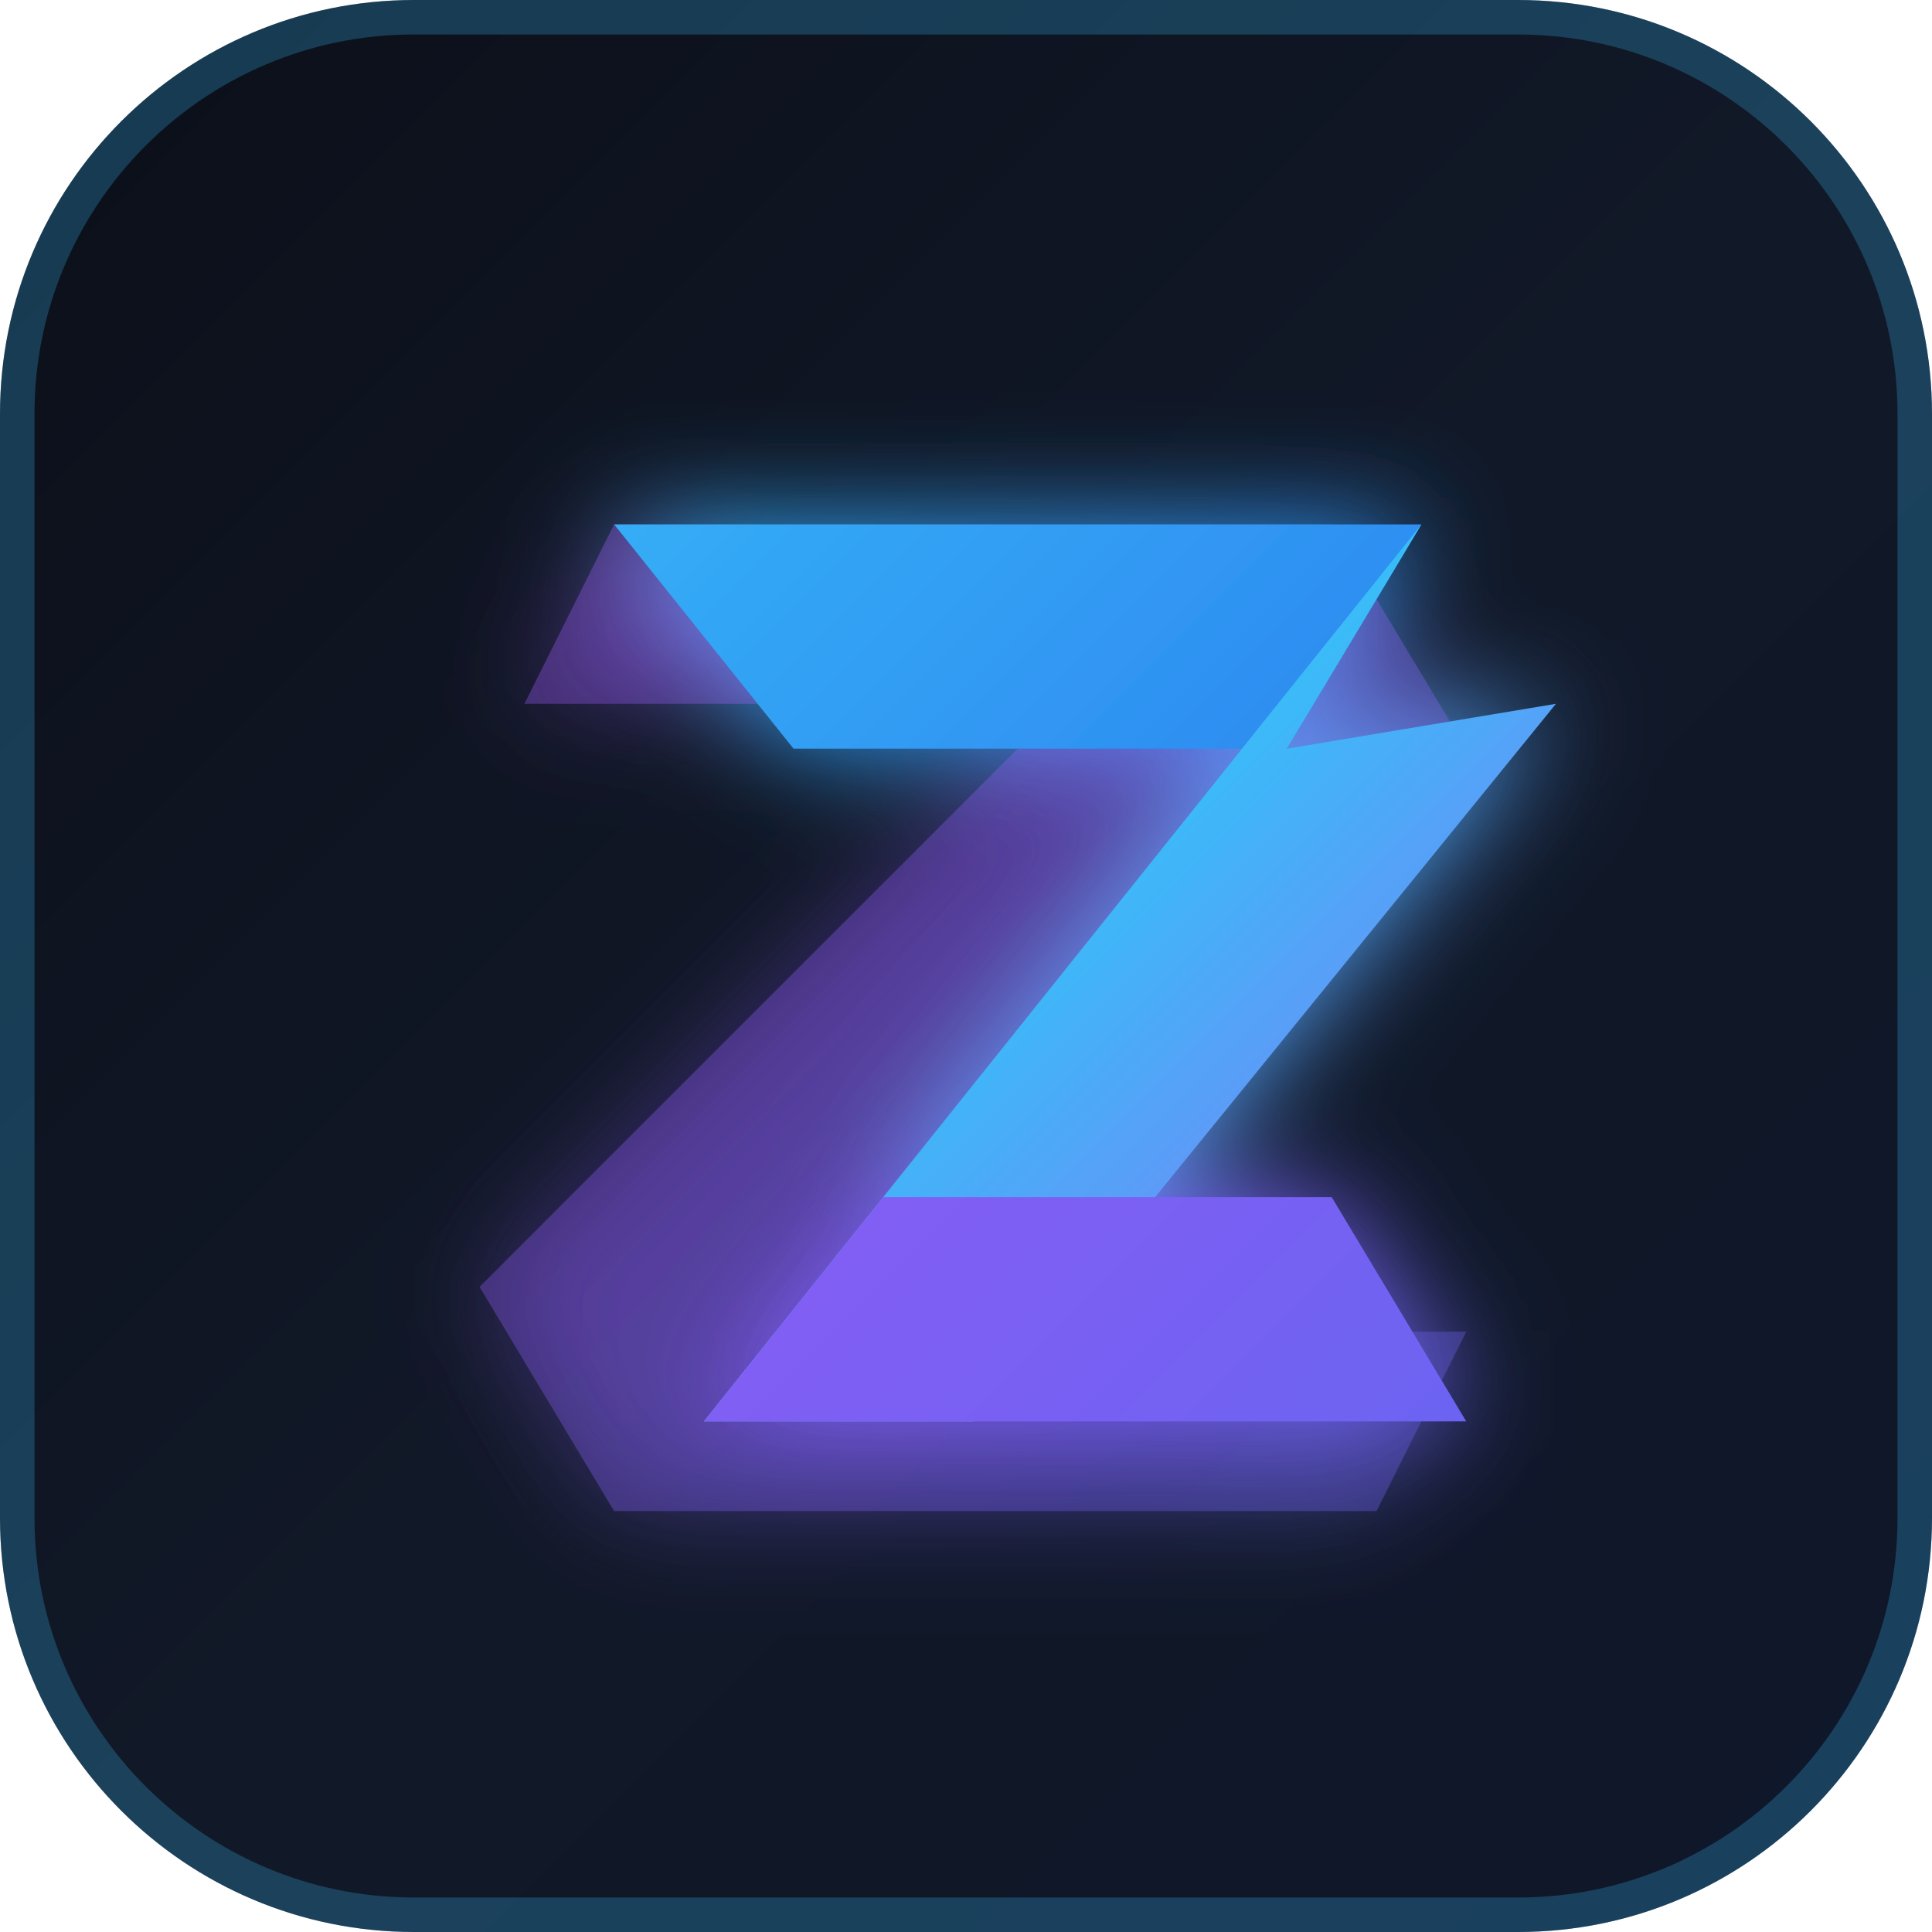
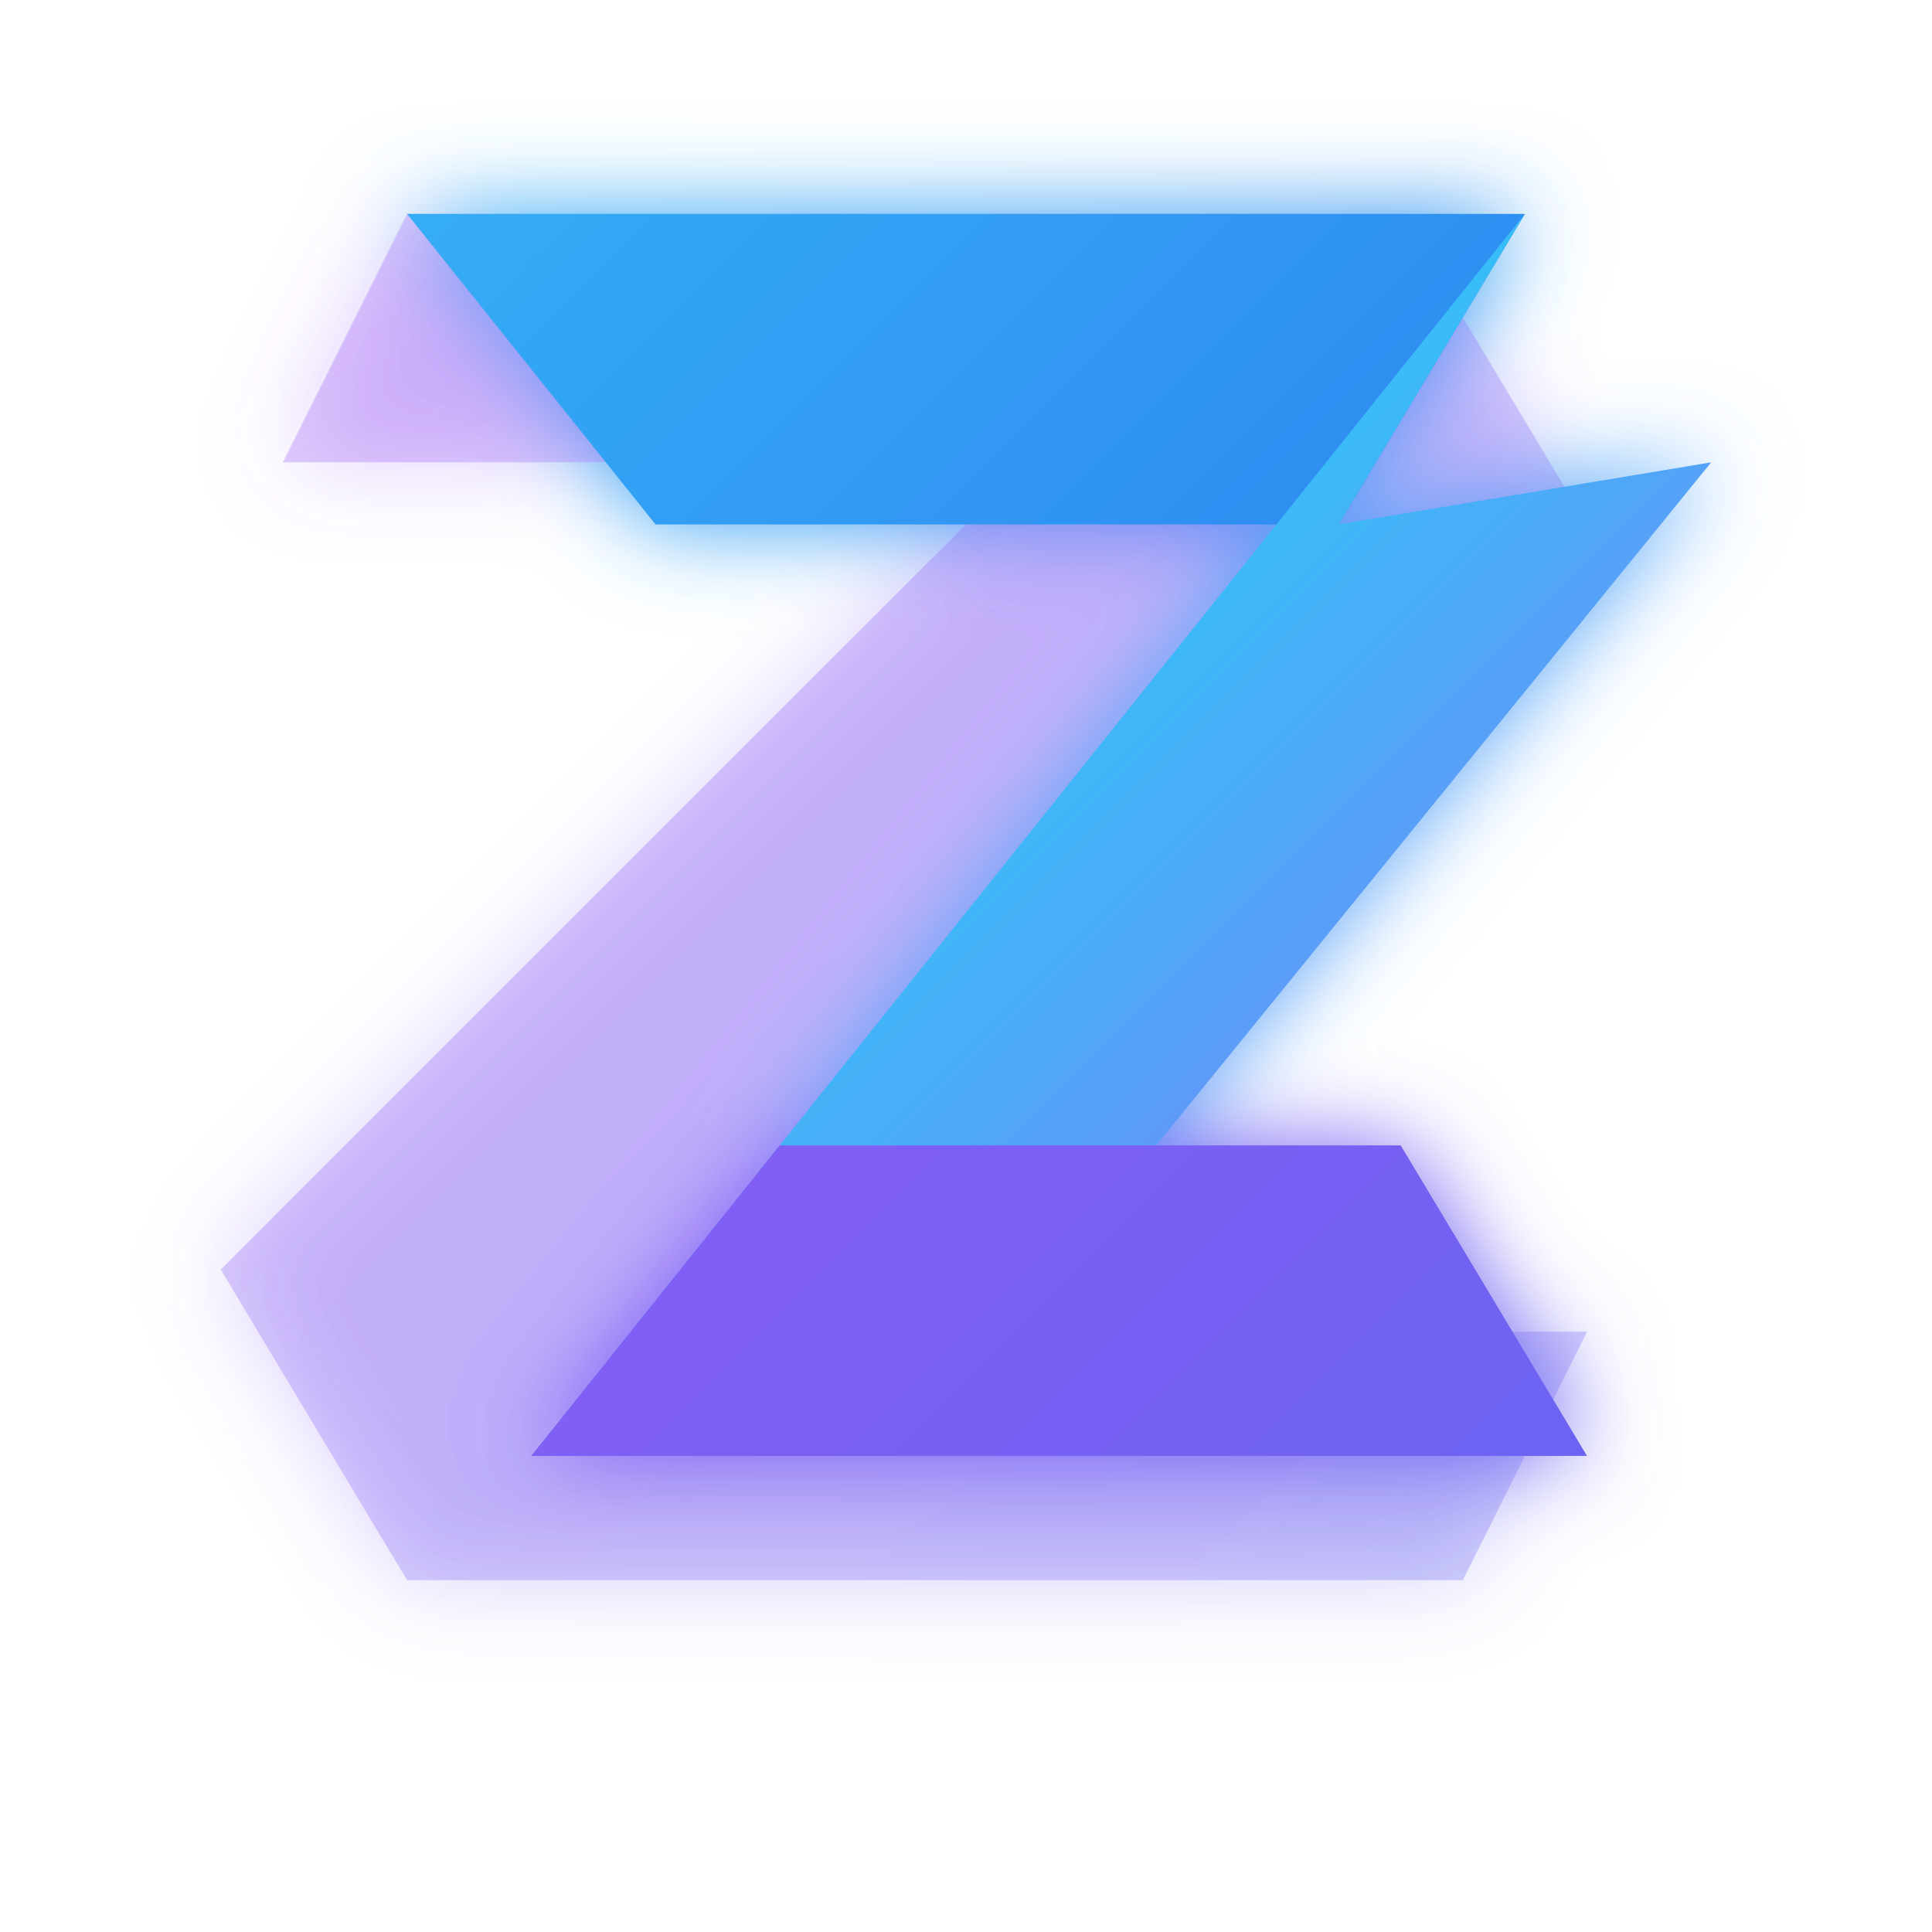
<svg xmlns="http://www.w3.org/2000/svg" width="56" height="56" viewBox="0 0 56 56" fill="none">
  <defs>
-     <linearGradient id="zpBg" x1="0" y1="0" x2="56" y2="56" gradientUnits="userSpaceOnUse">
-       <stop offset="0%" stop-color="#0b0f19" />
-       <stop offset="50%" stop-color="#111827" />
-       <stop offset="100%" stop-color="#0f172a" />
-     </linearGradient>
    <linearGradient id="zpCyan" x1="0" y1="0" x2="56" y2="56" gradientUnits="userSpaceOnUse">
      <stop offset="0%" stop-color="#38bdf8" />
      <stop offset="100%" stop-color="#2563eb" />
    </linearGradient>
    <linearGradient id="zpLightning" x1="0" y1="0" x2="56" y2="56" gradientUnits="userSpaceOnUse">
      <stop offset="0%" stop-color="#00f2fe" />
      <stop offset="50%" stop-color="#38bdf8" />
      <stop offset="100%" stop-color="#a855f7" />
    </linearGradient>
    <linearGradient id="zpViolet" x1="0" y1="0" x2="56" y2="56" gradientUnits="userSpaceOnUse">
      <stop offset="0%" stop-color="#a855f7" />
      <stop offset="100%" stop-color="#6366f1" />
    </linearGradient>
    <filter id="zpGlow" x="-20%" y="-20%" width="140%" height="140%">
-       <feGaussianBlur stdDeviation="2.5" result="blur" />
+       <feGaussianBlur stdDeviation="1.5" result="blur" />
      <feComposite in="SourceGraphic" in2="blur" operator="over" />
    </filter>
  </defs>
-   <rect width="56" height="56" rx="12" fill="url(#zpBg)" />
-   <rect x="0.5" y="0.5" width="55" height="55" rx="11.5" stroke="rgba(56, 189, 248, 0.25)" stroke-width="1" />
-   <g transform="translate(10, 10) scale(0.65)" filter="url(#zpGlow)">
-     <path d="M 12,8 L 44,8 L 50,18 L 22,44 L 50,44 L 46,52 L 12,52 L 6,42 L 32,16 L 8,16 Z" fill="url(#zpViolet)" opacity="0.35" />
+   <g transform="translate(1, -1) scale(0.9)" filter="url(#zpGlow)">
+     <path d="M 12,8 L 44,8 L 50,18 L 22,44 L 50,44 L 46,52 L 12,52 L 6,42 L 32,16 L 8,16 Z" fill="url(#zpViolet)" opacity="0.3" />
    <path d="M 12,8 L 48,8 L 42,18 L 20,18 Z" fill="url(#zpCyan)" />
    <path d="M 48,8 L 16,48 L 28,48 L 54,16 L 42,18 Z" fill="url(#zpLightning)" />
    <path d="M 16,48 L 50,48 L 44,38 L 24,38 Z" fill="url(#zpViolet)" />
  </g>
</svg>
